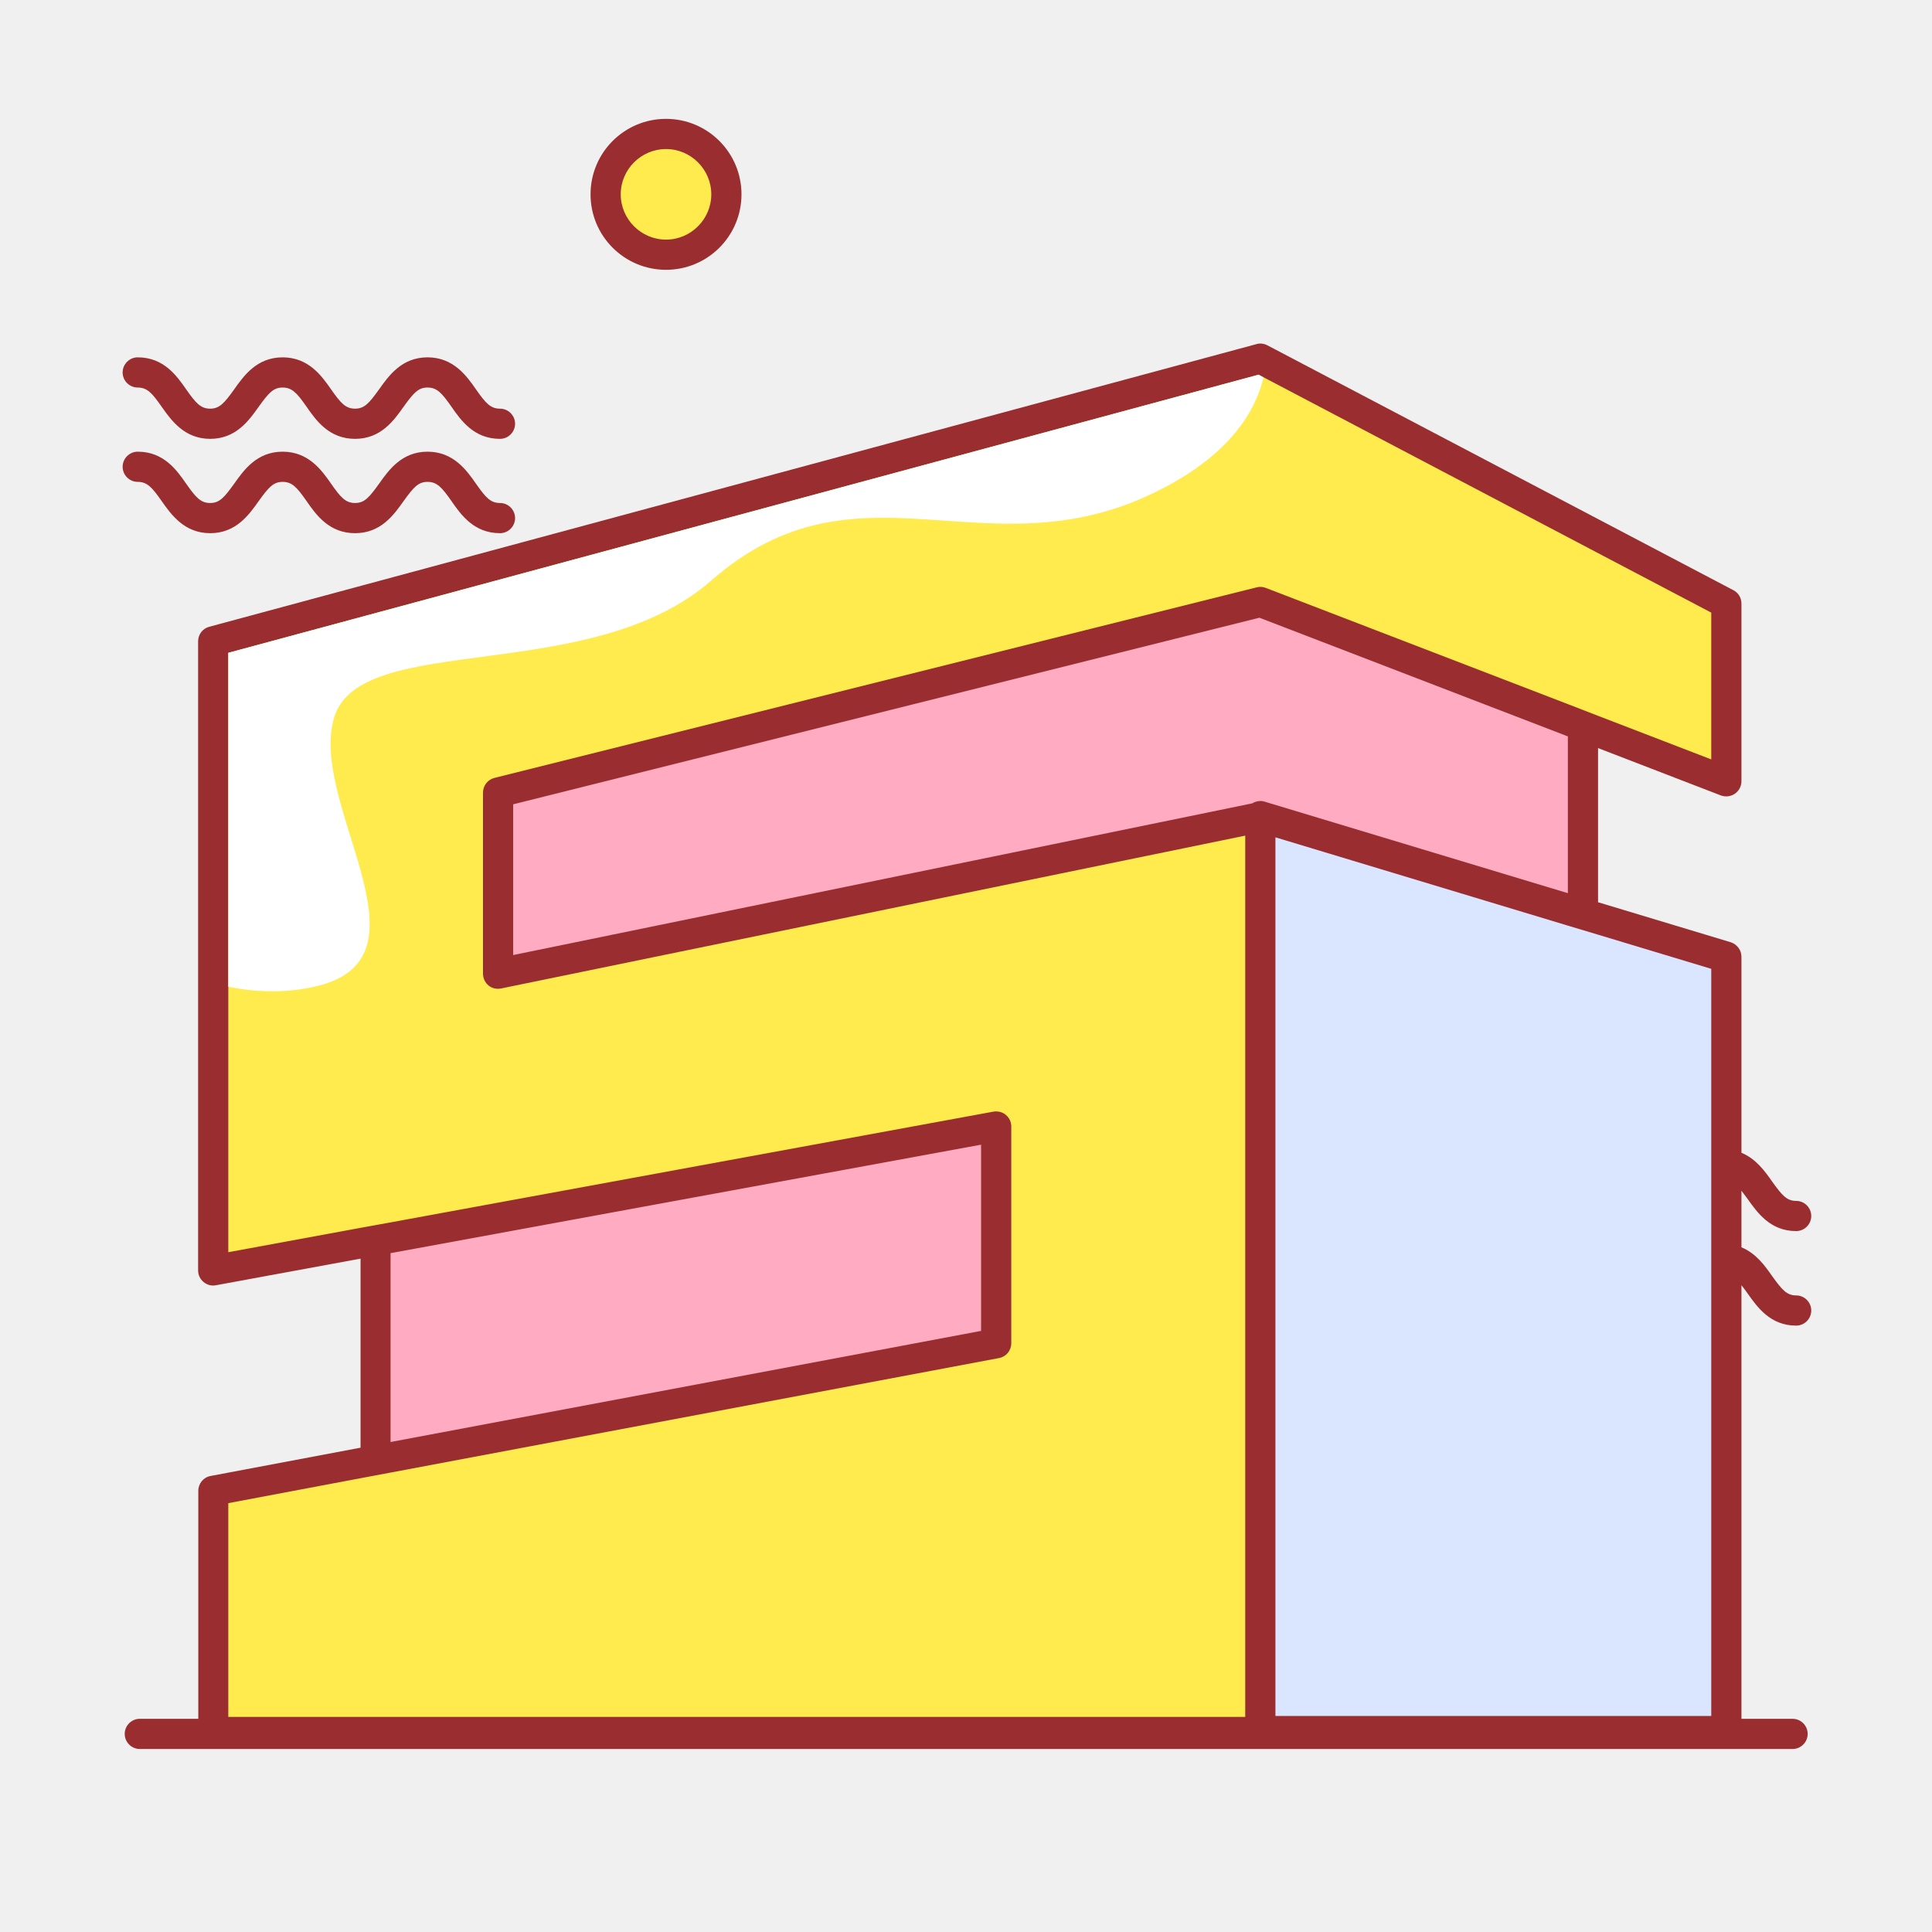
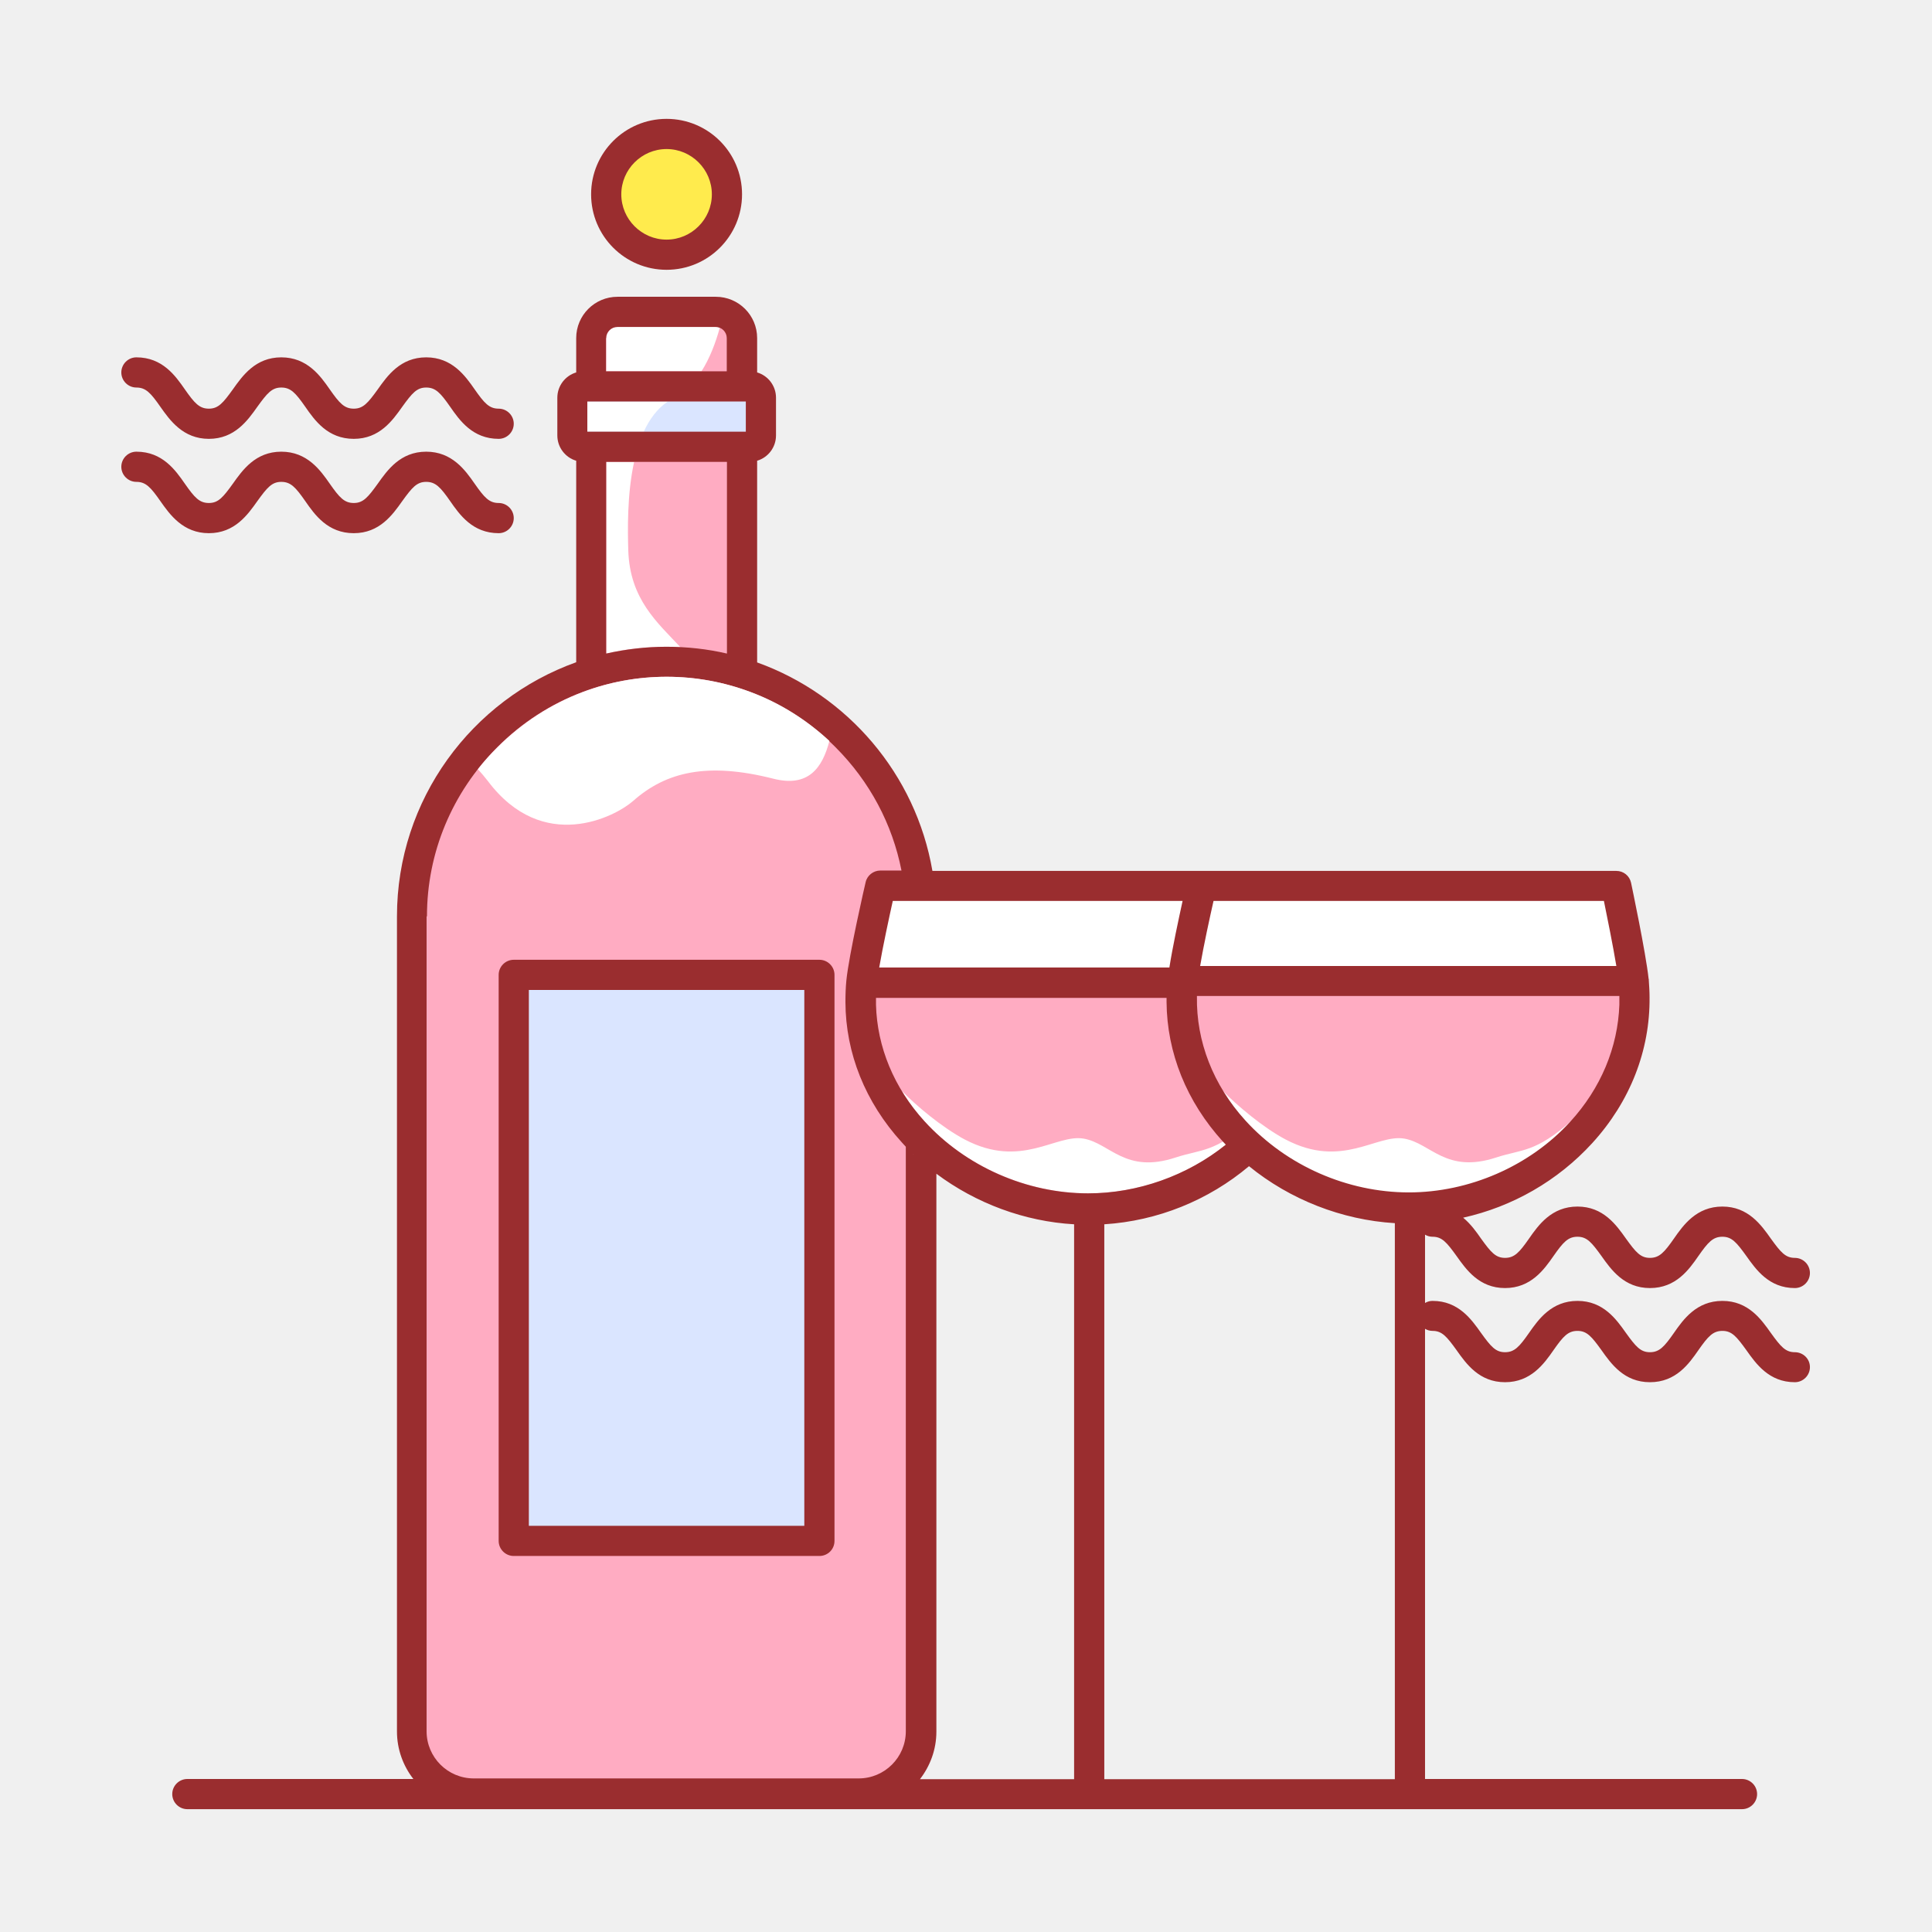
<svg xmlns="http://www.w3.org/2000/svg" width="800px" height="800px" viewBox="0 0 1024 1024" class="icon" version="1.1">
-   <path d="M265 282.6c-13.8 0-20.7-9.8-25.7-17-5.1-7.3-7.7-10.2-12.7-10.2s-7.5 3-12.7 10.2c-5.1 7.2-12 17-25.7 17-13.8 0-20.7-9.8-25.7-17-5.1-7.3-7.7-10.2-12.7-10.2s-7.5 3-12.7 10.2c-5.1 7.2-12 17-25.7 17s-20.7-9.9-25.7-17c-5.1-7.3-7.7-10.2-12.7-10.2-4.4 0-8-3.6-8-8s3.6-8 8-8c13.8 0 20.7 9.8 25.7 17 5.1 7.3 7.7 10.2 12.7 10.2s7.5-3 12.7-10.2c5.1-7.2 12-17 25.7-17s20.7 9.8 25.7 17c5.1 7.3 7.7 10.2 12.7 10.2 5 0 7.5-3 12.7-10.2 5.1-7.2 12-17 25.7-17s20.7 9.8 25.7 17c5.1 7.3 7.7 10.2 12.7 10.2 4.4 0 8 3.6 8 8s-3.6 8-8 8zM265 232.6c-13.8 0-20.7-9.8-25.7-17-5.1-7.3-7.7-10.2-12.7-10.2s-7.5 3-12.7 10.2c-5.1 7.2-12 17-25.7 17-13.8 0-20.7-9.8-25.7-17-5.1-7.3-7.7-10.2-12.7-10.2s-7.5 3-12.7 10.2c-5.1 7.2-12 17-25.7 17s-20.7-9.9-25.7-17c-5.1-7.3-7.7-10.2-12.7-10.2-4.4 0-8-3.6-8-8s3.6-8 8-8c13.8 0 20.7 9.8 25.7 17 5.1 7.3 7.7 10.2 12.7 10.2s7.5-3 12.7-10.2c5.1-7.2 12-17 25.7-17s20.7 9.8 25.7 17c5.1 7.3 7.7 10.2 12.7 10.2 5 0 7.5-3 12.7-10.2 5.1-7.2 12-17 25.7-17s20.7 9.8 25.7 17c5.1 7.3 7.7 10.2 12.7 10.2 4.4 0 8 3.6 8 8s-3.6 8-8 8z" fill="#9A2D2F" />
-   <path d="M353 103m-32 0a32 32 0 1 0 64 0 32 32 0 1 0-64 0Z" fill="#FFEB4D" />
-   <path d="M353 143c-22.1 0-40-17.9-40-40s17.9-40 40-40 40 17.9 40 40-17.9 40-40 40z m0-64c-13.2 0-24 10.8-24 24s10.8 24 24 24 24-10.8 24-24-10.8-24-24-24z" fill="#9A2D2F" />
-   <path d="M839 918.5H199v-562l476-105 164 105z" fill="#FFACC2" />
-   <path d="M264 516v-96l404-101 247 95.1v-94.3L668 190 113 339.8v333.5L528 597v115l-415 78.1V918h802V507.6L668 433z" fill="#FFEB4D" />
-   <path d="M668 917.5h247V507.1l-247-74.6z" fill="#DAE5FF" />
-   <path d="M926.3 685.6c5.1 7.2 12 17 25.7 17 4.4 0 8-3.6 8-8s-3.6-8-8-8c-5 0-7.5-3-12.7-10.2-3.7-5.3-8.5-12.1-16.3-15.3v-30c1 1.3 2 2.7 3.3 4.4 5.1 7.2 12 17 25.7 17 4.4 0 8-3.6 8-8s-3.6-8-8-8c-5 0-7.5-3-12.7-10.2-3.7-5.3-8.5-12.1-16.3-15.3V507.1c0-3.5-2.3-6.6-5.7-7.7L847 478.2v-81.7l65.1 25.1c2.5 0.9 5.2 0.6 7.4-0.9s3.5-4 3.5-6.6v-94.2c0-3-1.6-5.7-4.3-7.1L671.7 183c-1.8-0.9-3.9-1.2-5.8-0.6l-555 149.8c-3.5 0.9-5.9 4.1-5.9 7.7v333.5c0 2.4 1.1 4.6 2.9 6.1 1.8 1.5 4.2 2.2 6.6 1.7l76.6-14.1v100.2l-79.5 15c-3.8 0.7-6.5 4-6.5 7.9V911h-31c-4.4 0-8 3.6-8 8s3.6 8 8 8h876c4.4 0 8-3.6 8-8s-3.6-8-8-8H923V681.2c1 1.2 2.1 2.7 3.3 4.4zM676 443.8l155 46.8 16 4.8 60 18.1v396H676V443.8z m155 29.6l-160.7-48.5c-2.2-0.7-4.6-0.3-6.6 0.9L272 506.2v-79.9l395.5-98.9L831 390.3v83.1zM207 664.2l313-57.5v98.7l-313 58.9V664.2z m-86 132.5l70-13.2 16-3 322.5-60.7c3.8-0.7 6.5-4 6.5-7.9V597c0-2.4-1.1-4.6-2.9-6.1-1.8-1.5-4.2-2.1-6.6-1.7L207 647.9l-16 2.9-70 12.9V346l546.1-147.4L907 324.7v77.8l-60-23.1-16-6.2-160.1-61.6c-1.5-0.6-3.2-0.7-4.8-0.3l-404 101c-3.6 0.9-6.1 4.1-6.1 7.8v96c0 2.4 1.1 4.7 2.9 6.2s4.3 2.1 6.7 1.6l394.4-81V910H121V796.7z" fill="#9A2D2F" />
-   <path d="M121 346v177c15.4 3.1 31.7 3.5 48-0.6 63-16.1-6.3-97.3 8.3-142.7 14.7-45.3 135.7-16 199.7-72 78-68.2 145-2.8 235-46.7 37.8-18.4 52.9-41 57.7-61l-2.7-1.4L121 346z" fill="#FFFFFF" />
+   <path d="M264.3 282.6c-13.8 0-20.7-9.8-25.7-17-5.1-7.3-7.7-10.2-12.7-10.2s-7.5 3-12.7 10.2c-5.1 7.2-12 17-25.7 17-13.8 0-20.7-9.8-25.7-17-5.1-7.3-7.7-10.2-12.7-10.2s-7.5 3-12.7 10.2c-5.1 7.2-12 17-25.7 17s-20.7-9.9-25.7-17c-5.1-7.3-7.7-10.2-12.7-10.2-4.4 0-8-3.6-8-8s3.6-8 8-8c13.8 0 20.7 9.8 25.7 17 5.1 7.3 7.7 10.2 12.7 10.2s7.5-3 12.7-10.2c5.1-7.2 12-17 25.7-17s20.7 9.8 25.7 17c5.1 7.3 7.7 10.2 12.7 10.2 5 0 7.5-3 12.7-10.2 5.1-7.2 12-17 25.7-17s20.7 9.8 25.7 17c5.1 7.3 7.7 10.2 12.7 10.2 4.4 0 8 3.6 8 8s-3.6 8-8 8zM264.3 232.6c-13.8 0-20.7-9.8-25.7-17-5.1-7.3-7.7-10.2-12.7-10.2s-7.5 3-12.7 10.2c-5.1 7.2-12 17-25.7 17-13.8 0-20.7-9.8-25.7-17-5.1-7.3-7.7-10.2-12.7-10.2s-7.5 3-12.7 10.2c-5.1 7.2-12 17-25.7 17s-20.7-9.9-25.7-17c-5.1-7.3-7.7-10.2-12.7-10.2-4.4 0-8-3.6-8-8s3.6-8 8-8c13.8 0 20.7 9.8 25.7 17 5.1 7.3 7.7 10.2 12.7 10.2s7.5-3 12.7-10.2c5.1-7.2 12-17 25.7-17s20.7 9.8 25.7 17c5.1 7.3 7.7 10.2 12.7 10.2 5 0 7.5-3 12.7-10.2 5.1-7.2 12-17 25.7-17s20.7 9.8 25.7 17c5.1 7.3 7.7 10.2 12.7 10.2 4.4 0 8 3.6 8 8s-3.6 8-8 8z" fill="#9A2D2F" />
+   <path d="M353.3 103m-32 0a32 32 0 1 0 64 0 32 32 0 1 0-64 0Z" fill="#FFEB4D" />
+   <path d="M353.3 143c-22.1 0-40-17.9-40-40s17.9-40 40-40 40 17.9 40 40-17.9 40-40 40z m0-64c-13.2 0-24 10.8-24 24s10.8 24 24 24 24-10.8 24-24-10.8-24-24-24z" fill="#9A2D2F" />
+   <path d="M393.3 360.3h-80V179.2c0-7.7 6.2-13.9 13.9-13.9h52.1c7.7 0 13.9 6.2 13.9 13.9v181.1z" fill="#FFACC2" />
+   <path d="M455.3 950.7h-204c-18.1 0-33-14.8-33-33v-432c0-74.2 60.7-135 135-135 74.2 0 135 60.7 135 135v432c0 18.2-14.8 33-33 33z" fill="#FFACC2" />
+   <path d="M272.3 516.7h162v300h-162z" fill="#DAE5FF" />
+   <path d="M434.3 824.7h-162c-4.4 0-8-3.6-8-8v-300c0-4.4 3.6-8 8-8h162c4.4 0 8 3.6 8 8v300c0 4.5-3.6 8-8 8z m-154-16h146v-284h-146v284z" fill="#9A2D2F" />
+   <path d="M397.3 236.8h-88c-3.3 0-6-2.7-6-6v-20c0-3.3 2.7-6 6-6h88c3.3 0 6 2.7 6 6v20c0 3.3-2.7 6-6 6z" fill="#DAE5FF" />
+   <path d="M576.7 640.5c-66.2 0-126.3-54-119.9-120 1.3-12.9 10-51 10-51h219.8s8.1 38.1 9.3 51c6 66-53 120-119.2 120z" fill="#FFFFFF" />
+   <path d="M696.1 520.8H456.8v0.3c-6.4 66 53.7 120 120 120s125.3-54 119.3-120v-0.3z" fill="#FFACC2" />
+   <path d="M576.8 632.5c32.1 0 64.1-14 85.5-37.5 0.4-0.4 0.7-0.9 1.1-1.3-19.7 17.5-26.6 15.3-40.3 19.8-26.7 8.8-34.7-7.5-48.7-10-14.8-2.6-33 16.2-63 0.5-12-6.3-26.2-18.3-33.5-25.9 3.4 5.7 7.4 11.1 12.1 16.2 21.8 23.9 54.2 38.2 86.8 38.2z" fill="#FFFFFF" />
+   <path d="M746.7 640.5c-66.2 0-126.3-54-119.9-120 1.3-12.9 10-51 10-51h219.8s8.1 38.1 9.3 51c6 66-53 120-119.2 120z" fill="#FFFFFF" />
+   <path d="M865.9 520h-239v0.3C620.4 586.1 680.5 640 746.7 640c66.2 0 125.2-53.9 119.2-119.7v-0.3z" fill="#FFACC2" />
+   <path d="M746.7 632.5c32.1 0 64-14 85.5-37.5 0.4-0.4 0.7-0.9 1.1-1.3-19.7 17.5-26.6 15.3-40.3 19.8-26.6 8.7-34.6-7.5-48.6-10-14.8-2.6-33 16.2-62.9 0.5-12-6.3-26.1-18.3-33.5-25.9 3.4 5.7 7.4 11.1 12.1 16.2 21.6 23.9 54 38.2 86.6 38.2zM321.3 244.8v101.6c10.3-2.4 21-3.6 32-3.6 2.4 0 4.9 0.1 7.3 0.2-12-12.9-26.8-25.3-27.6-51.3-0.3-10.4-0.7-29.6 3.1-46.9h-14.8zM311.3 212.8v16h29.9c3.1-6.7 7.2-12.3 12.8-16h-42.7zM327.2 173.3c-3.3 0-5.9 2.7-5.9 5.9v17.6h50.5c4.4-6.9 7.5-15.1 9.7-23.1-0.7-0.3-1.4-0.4-2.1-0.4h-52.2z" fill="#FFFFFF" />
+   <path d="M951.3 716.7c-5 0-7.5-3-12.7-10.2-5.1-7.2-12-17-25.7-17s-20.7 9.8-25.7 17c-5.1 7.3-7.7 10.2-12.7 10.2-5 0-7.5-3-12.7-10.2-5.1-7.2-12-17-25.7-17s-20.7 9.8-25.7 17c-5.1 7.3-7.7 10.2-12.7 10.2s-7.5-3-12.7-10.2c-5.1-7.2-12-17-25.7-17-1.5 0-2.8 0.4-4 1.1v-36.2c1.2 0.7 2.5 1.1 4 1.1 5 0 7.5 3 12.7 10.2 5.1 7.2 12 17 25.7 17s20.7-9.8 25.7-17c5.1-7.3 7.7-10.2 12.7-10.2s7.5 3 12.7 10.2c5.1 7.2 12 17 25.7 17 13.8 0 20.7-9.8 25.7-17 5.1-7.3 7.7-10.2 12.7-10.2s7.5 3 12.7 10.2c5.1 7.2 12 17 25.7 17 4.4 0 8-3.6 8-8s-3.6-8-8-8c-5 0-7.5-3-12.7-10.2-5.1-7.2-12-17-25.7-17s-20.7 9.8-25.7 17c-5.1 7.3-7.7 10.2-12.7 10.2-5 0-7.5-3-12.7-10.2-5.1-7.2-12-17-25.7-17s-20.7 9.8-25.7 17c-5.1 7.3-7.7 10.2-12.7 10.2s-7.5-3-12.7-10.2c-2.5-3.6-5.5-7.8-9.5-11.1 26.1-5.8 50.1-19.5 68.4-39.5 20.1-22 30.7-49.2 30.4-77.4 0-3-0.2-5.9-0.4-8.9v-0.4c0-0.1 0-0.3-0.1-0.4-1.5-14-9-49.4-9.3-50.9-0.8-3.7-4-6.3-7.8-6.3H494.2c-8.8-51.3-45-93.3-92.9-110.5V244.2c5.8-1.7 10-7.1 10-13.4v-20c0-6.3-4.2-11.7-10-13.4v-18.2c0-12.1-9.8-21.9-21.9-21.9h-52.1c-12.1 0-21.9 9.8-21.9 21.9v18.2c-5.8 1.7-10 7.1-10 13.4v20c0 6.3 4.2 11.7 10 13.4V351c-55.3 19.8-95 72.7-95 134.7v432c0 9.5 3.3 18.3 8.7 25.2H99.3c-4.4 0-8 3.6-8 8s3.6 8 8 8h824c4.4 0 8-3.6 8-8s-3.6-8-8-8h-168V704.3c1.2 0.7 2.5 1.1 4 1.1 5 0 7.5 3 12.7 10.2 5.1 7.2 12 17 25.7 17s20.7-9.8 25.7-17c5.1-7.3 7.7-10.2 12.7-10.2s7.5 3 12.7 10.2c5.1 7.2 12 17 25.7 17 13.8 0 20.7-9.8 25.7-17 5.1-7.3 7.7-10.2 12.7-10.2s7.5 3 12.7 10.2c5.1 7.2 12 17 25.7 17 4.4 0 8-3.6 8-8s-3.6-7.9-8-7.9zM643.2 477.5h206.9c1.7 8.4 4.8 23.6 6.6 34.5H636.1c1.9-11 5.2-26.1 7.1-34.5zM490 594.3c-16.2-17.8-25.1-39.4-25.7-61.7v-3.7h154v2.2c0.2 26.9 10.6 52.8 29.9 74 0.5 0.5 1 1.1 1.5 1.6-20.4 16.4-46.7 25.8-73 25.8-32.6 0-65-14.3-86.7-38.2z m-1.8 21.2c-0.1-0.1-0.2-0.1-0.2-0.2 0 0.1 0.1 0.1 0.2 0.2z m-3.9-3.5l-0.5-0.5c0.2 0.1 0.3 0.3 0.5 0.5z m142.5-134.5s0-0.1 0 0c-2.1 9.7-5.4 24.9-7 35.3H466c1.9-11 5.3-26.7 7.2-35.3h153.6zM321.3 179.2c0-3.3 2.7-5.9 5.9-5.9h52.1c3.3 0 5.9 2.7 5.9 5.9v17.6h-64v-17.6z m-10 33.6h84v16h-84v-16z m74 32v101.6c-10.3-2.4-21-3.6-32-3.6s-21.7 1.3-32 3.6V244.8h64z m-159 240.9c0-33.8 13.3-65.6 37.3-89.7 13.1-13.1 28.4-22.9 45.1-29.2 14.1-5.3 29.1-8.1 44.5-8.1s30.5 2.8 44.5 8.1c16.7 6.3 32.1 16.2 45.1 29.2 18.2 18.2 30.2 40.9 35 65.4h-11.2c-3.7 0-7 2.6-7.8 6.2-0.4 1.6-8.9 38.7-10.2 52-0.4 3.9-0.5 7.8-0.5 11.6 0.1 27 10.5 53 29.9 74.3 0.7 0.8 1.4 1.5 2.1 2.3v309.8c0 13.8-11.2 25-25 25h-204c-13.8 0-25-11.2-25-25V485.7z m270 432.1V622.1c21 15.7 46.7 25.3 73 26.8V943h-81.7c5.4-7 8.7-15.7 8.7-25.2z m89 25.2V648.9c28.3-1.8 55.2-12.7 76.7-30.8 21.7 17.7 49.2 28.5 77.3 30.2V943h-154z m161.4-311c-32.5 0-64.9-14.2-86.6-38.1-17.1-18.8-26.1-41.9-25.7-65.7v-0.3h223.9v4.6c-0.8 22.6-9.8 44.3-26.1 62.1-21.5 23.5-53.5 37.4-85.5 37.4z" fill="#9A2D2F" />
+   <path d="M253.3 407.7c1.8 2 3.6 4.1 5.3 6.3 29.2 38.8 67.5 18.9 77 10.5 17.5-15.5 39.4-20.6 74.2-11.8 18.7 4.8 26.1-5.7 29.8-20-12.3-11.4-26.4-20.2-41.7-25.9-14.1-5.3-29.1-8.1-44.5-8.1s-30.5 2.8-44.5 8.1c-16.7 6.3-32.1 16.2-45.1 29.2-3.9 3.8-7.3 7.6-10.5 11.7z" fill="#FFFFFF" />
</svg>
